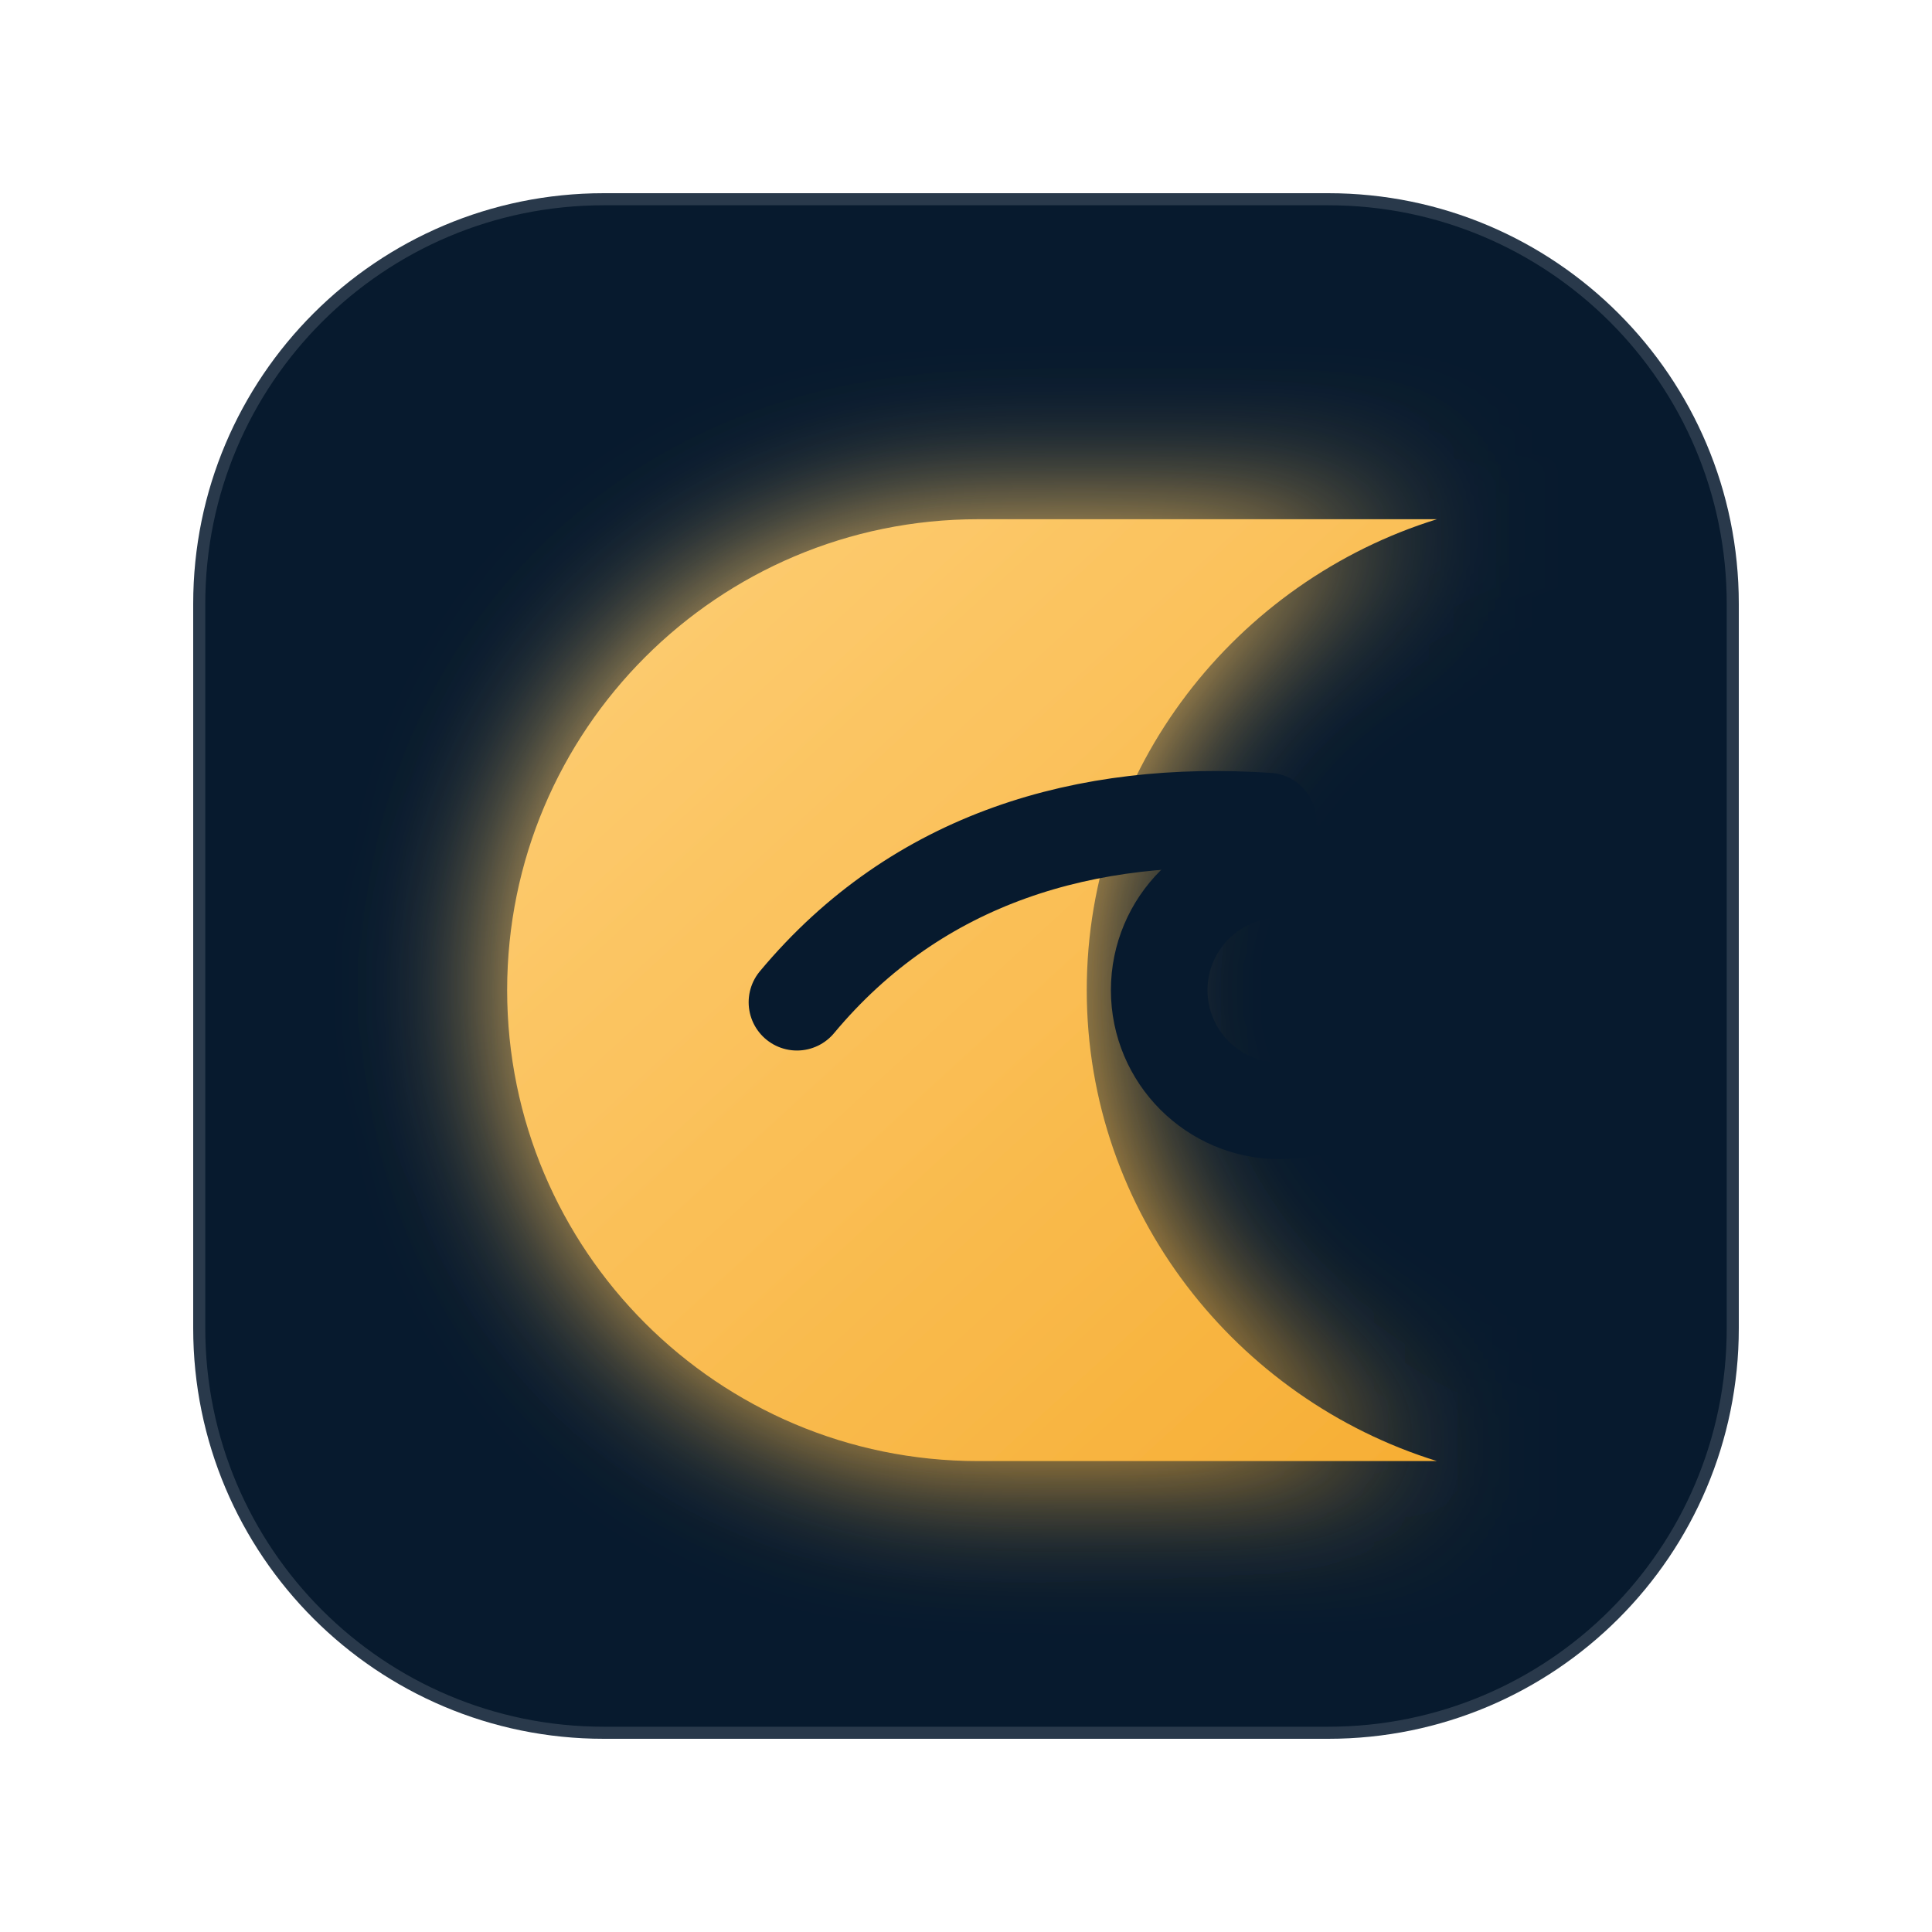
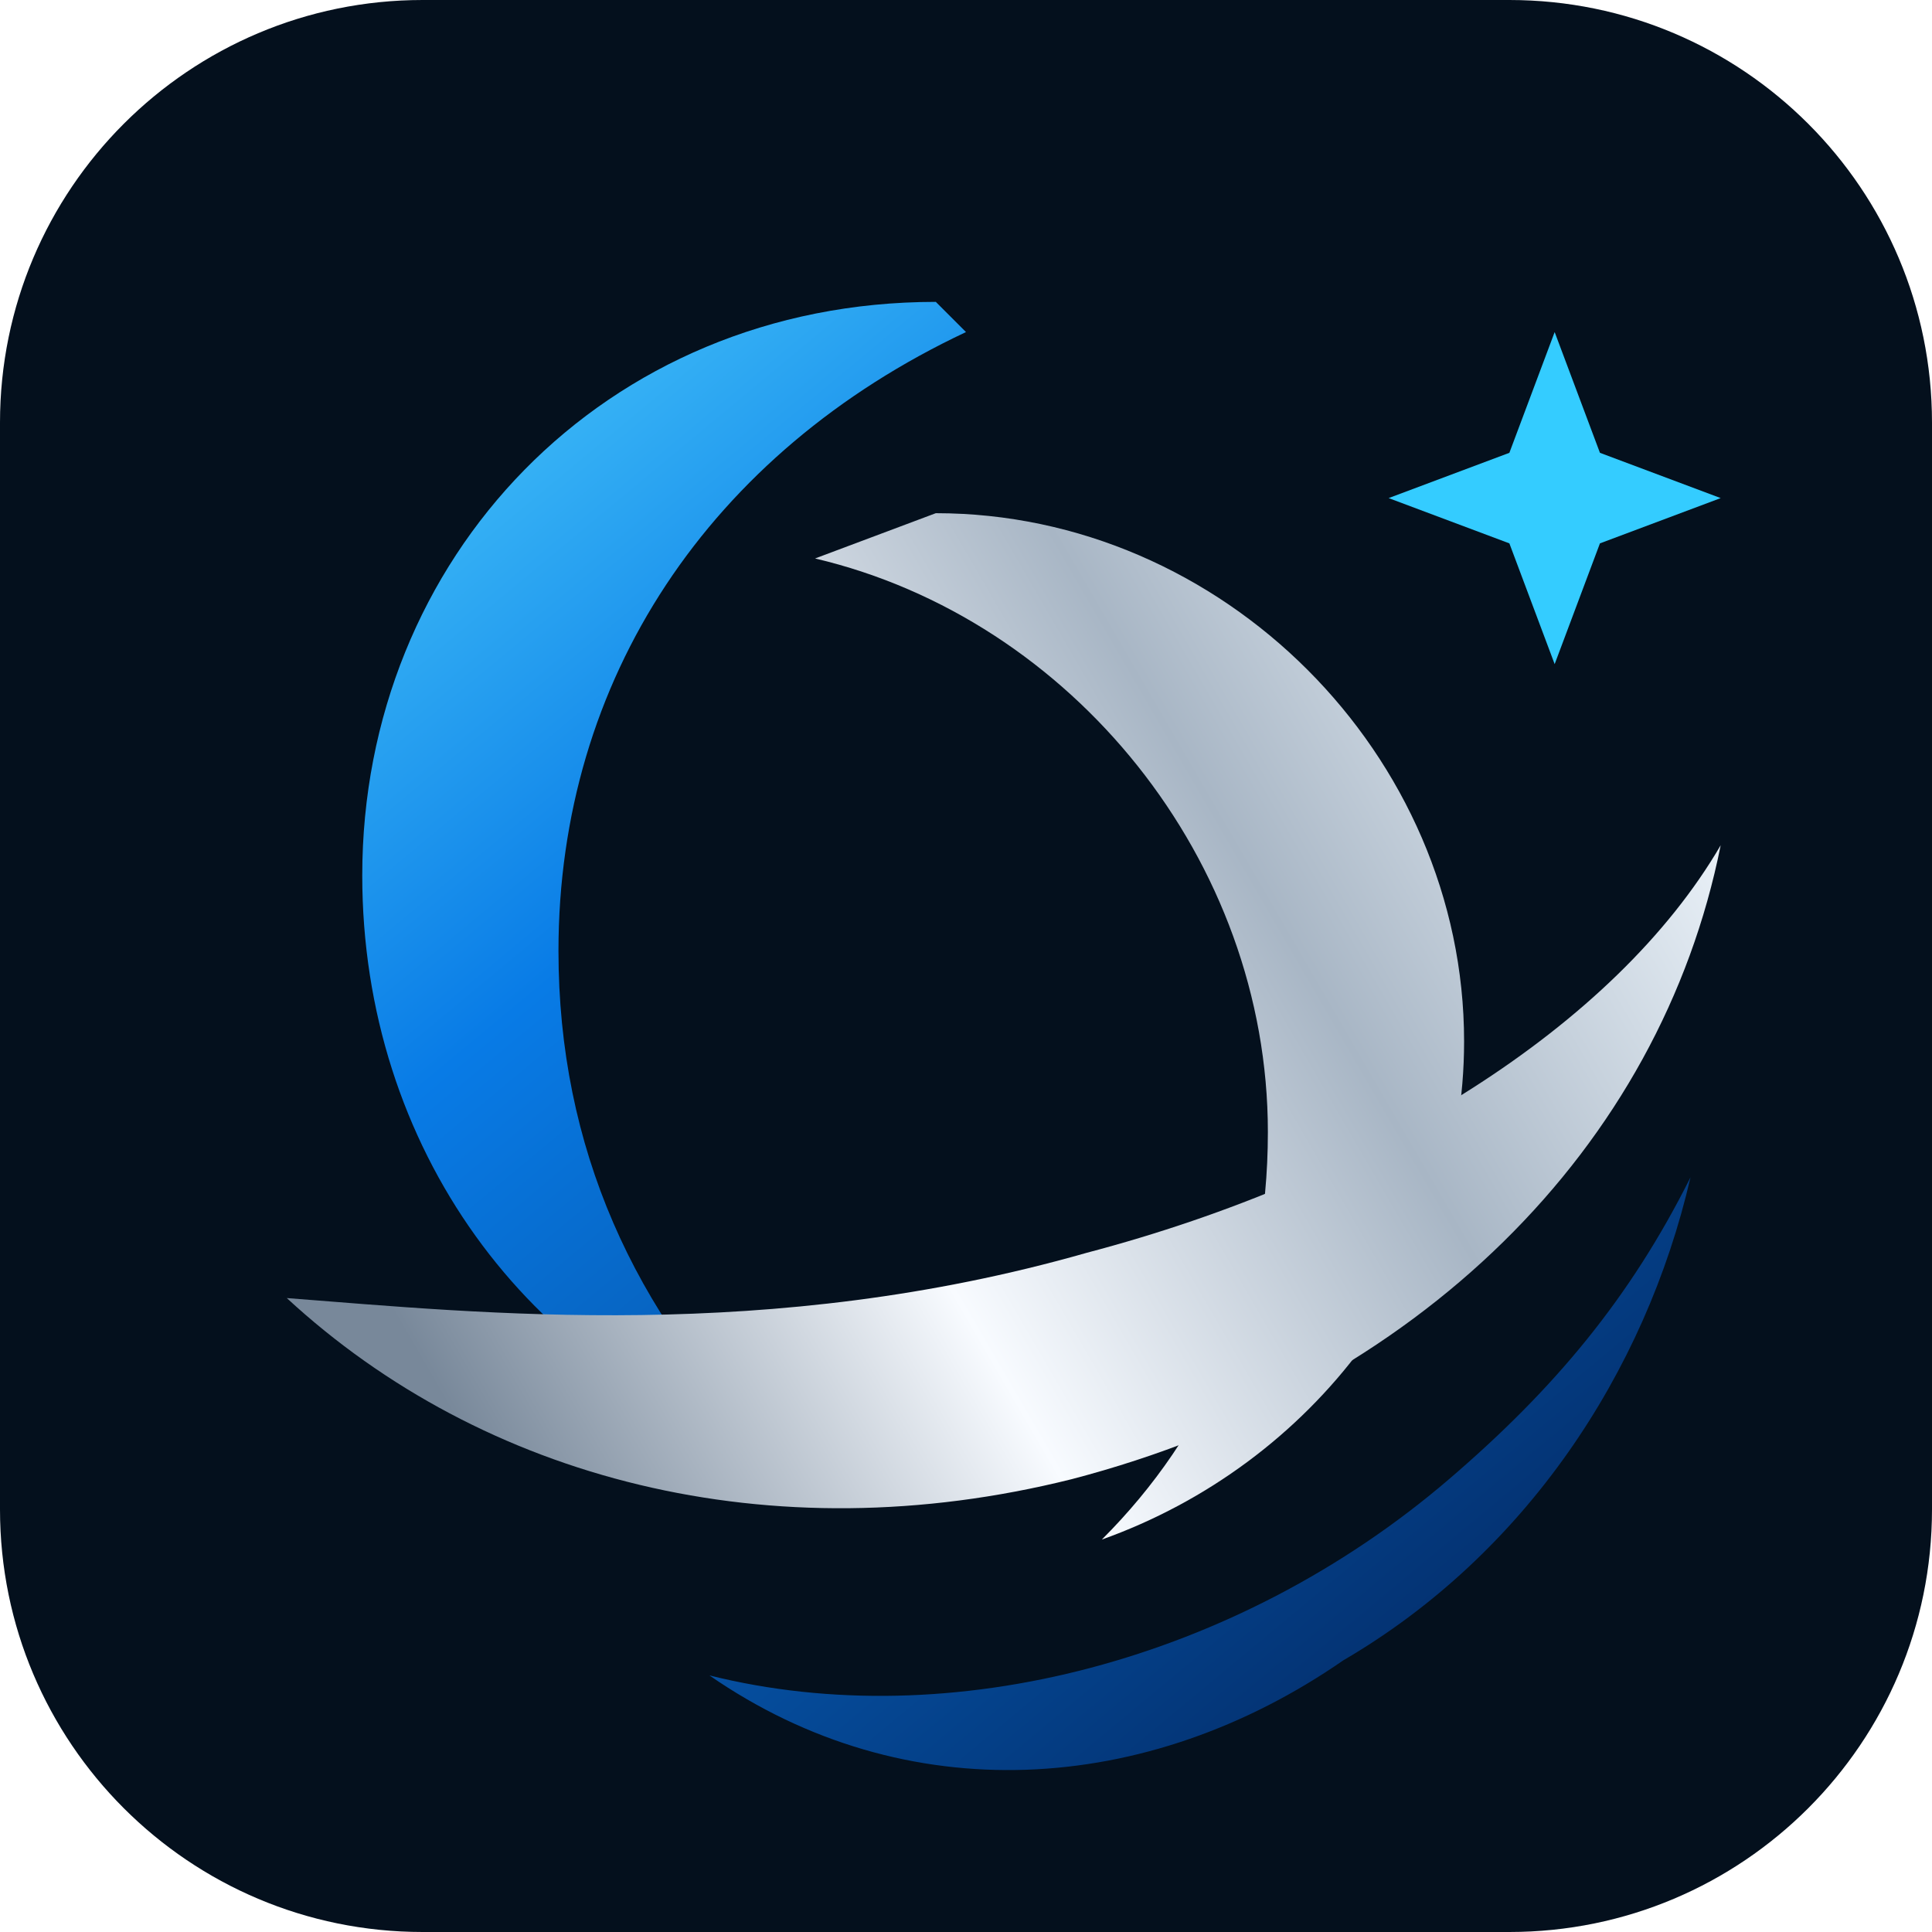
- <svg xmlns="http://www.w3.org/2000/svg" width="64" height="64" viewBox="0 0 160 160" fill="none">
+ <svg xmlns="http://www.w3.org/2000/svg" viewBox="0 0 128 128" role="img" aria-label="Orbiwest Technologies">
  <defs>
-     <linearGradient id="g" x1="26" y1="20" x2="138" y2="142" gradientUnits="userSpaceOnUse">
-       <stop stop-color="#FFD788" />
-       <stop offset="1" stop-color="#F5A623" />
+     <linearGradient id="b" x1="22" y1="16" x2="101" y2="111" gradientUnits="userSpaceOnUse">
+       <stop stop-color="#55D7FF" />
+       <stop offset=".38" stop-color="#087BE6" />
+       <stop offset="1" stop-color="#032B67" />
    </linearGradient>
-     <filter id="glow" x="-30%" y="-30%" width="160%" height="160%">
-       <feGaussianBlur stdDeviation="6" result="b" />
-       <feMerge>
-         <feMergeNode in="b" />
-         <feMergeNode in="SourceGraphic" />
-       </feMerge>
-     </filter>
+     <linearGradient id="s" x1="29" y1="92" x2="110" y2="45" gradientUnits="userSpaceOnUse">
+       <stop stop-color="#78889A" />
+       <stop offset=".35" stop-color="#F8FBFF" />
+       <stop offset=".68" stop-color="#A8B6C5" />
+       <stop offset="1" stop-color="#EEF5FB" />
+     </linearGradient>
  </defs>
-   <rect x="16" y="16" width="128" height="128" rx="34" fill="#071A2E" stroke="rgba(255,255,255,0.14)" stroke-width="2" />
-   <path d="M42 82C42 60.46 59.46 43 81 43H119C102.42 48.14 90 63.56 90 82C90 100.44 102.42 115.86 119 121H81C59.46 121 42 103.54 42 82Z" fill="url(#g)" filter="url(#glow)" />
-   <path d="M66 83C76 71 90 67 105 68" stroke="#071A2E" stroke-width="8" stroke-linecap="round" />
-   <circle cx="106" cy="82" r="10" stroke="#071A2E" stroke-width="8" />
+   <rect width="128" height="128" rx="28" fill="#04101D" />
+   <path d="M62 20C40 20 24 37 24 58c0 18 11 33 27 38-9-9-14-20-14-33 0-18 10-33 27-41l-2-2Z" fill="url(#b)" />
+   <path d="M62 34c19 0 35 16 35 35 0 15-10 28-24 33 7-7 11-16 11-27 0-18-13-34-30-38l8-3Z" fill="url(#s)" />
+   <path d="M19 86c13 12 32 17 52 12 23-6 39-22 43-42-7 12-23 22-42 27-21 6-40 4-53 3Z" fill="url(#s)" />
+   <path d="M47 111c16 4 35-1 49-13 7-6 12-12 16-20-3 13-11 25-23 32-13 9-29 10-42 1Z" fill="url(#b)" />
+   <path d="M103 22l3 8 8 3-8 3-3 8-3-8-8-3 8-3 3-8Z" fill="#34CCFF" />
</svg>
